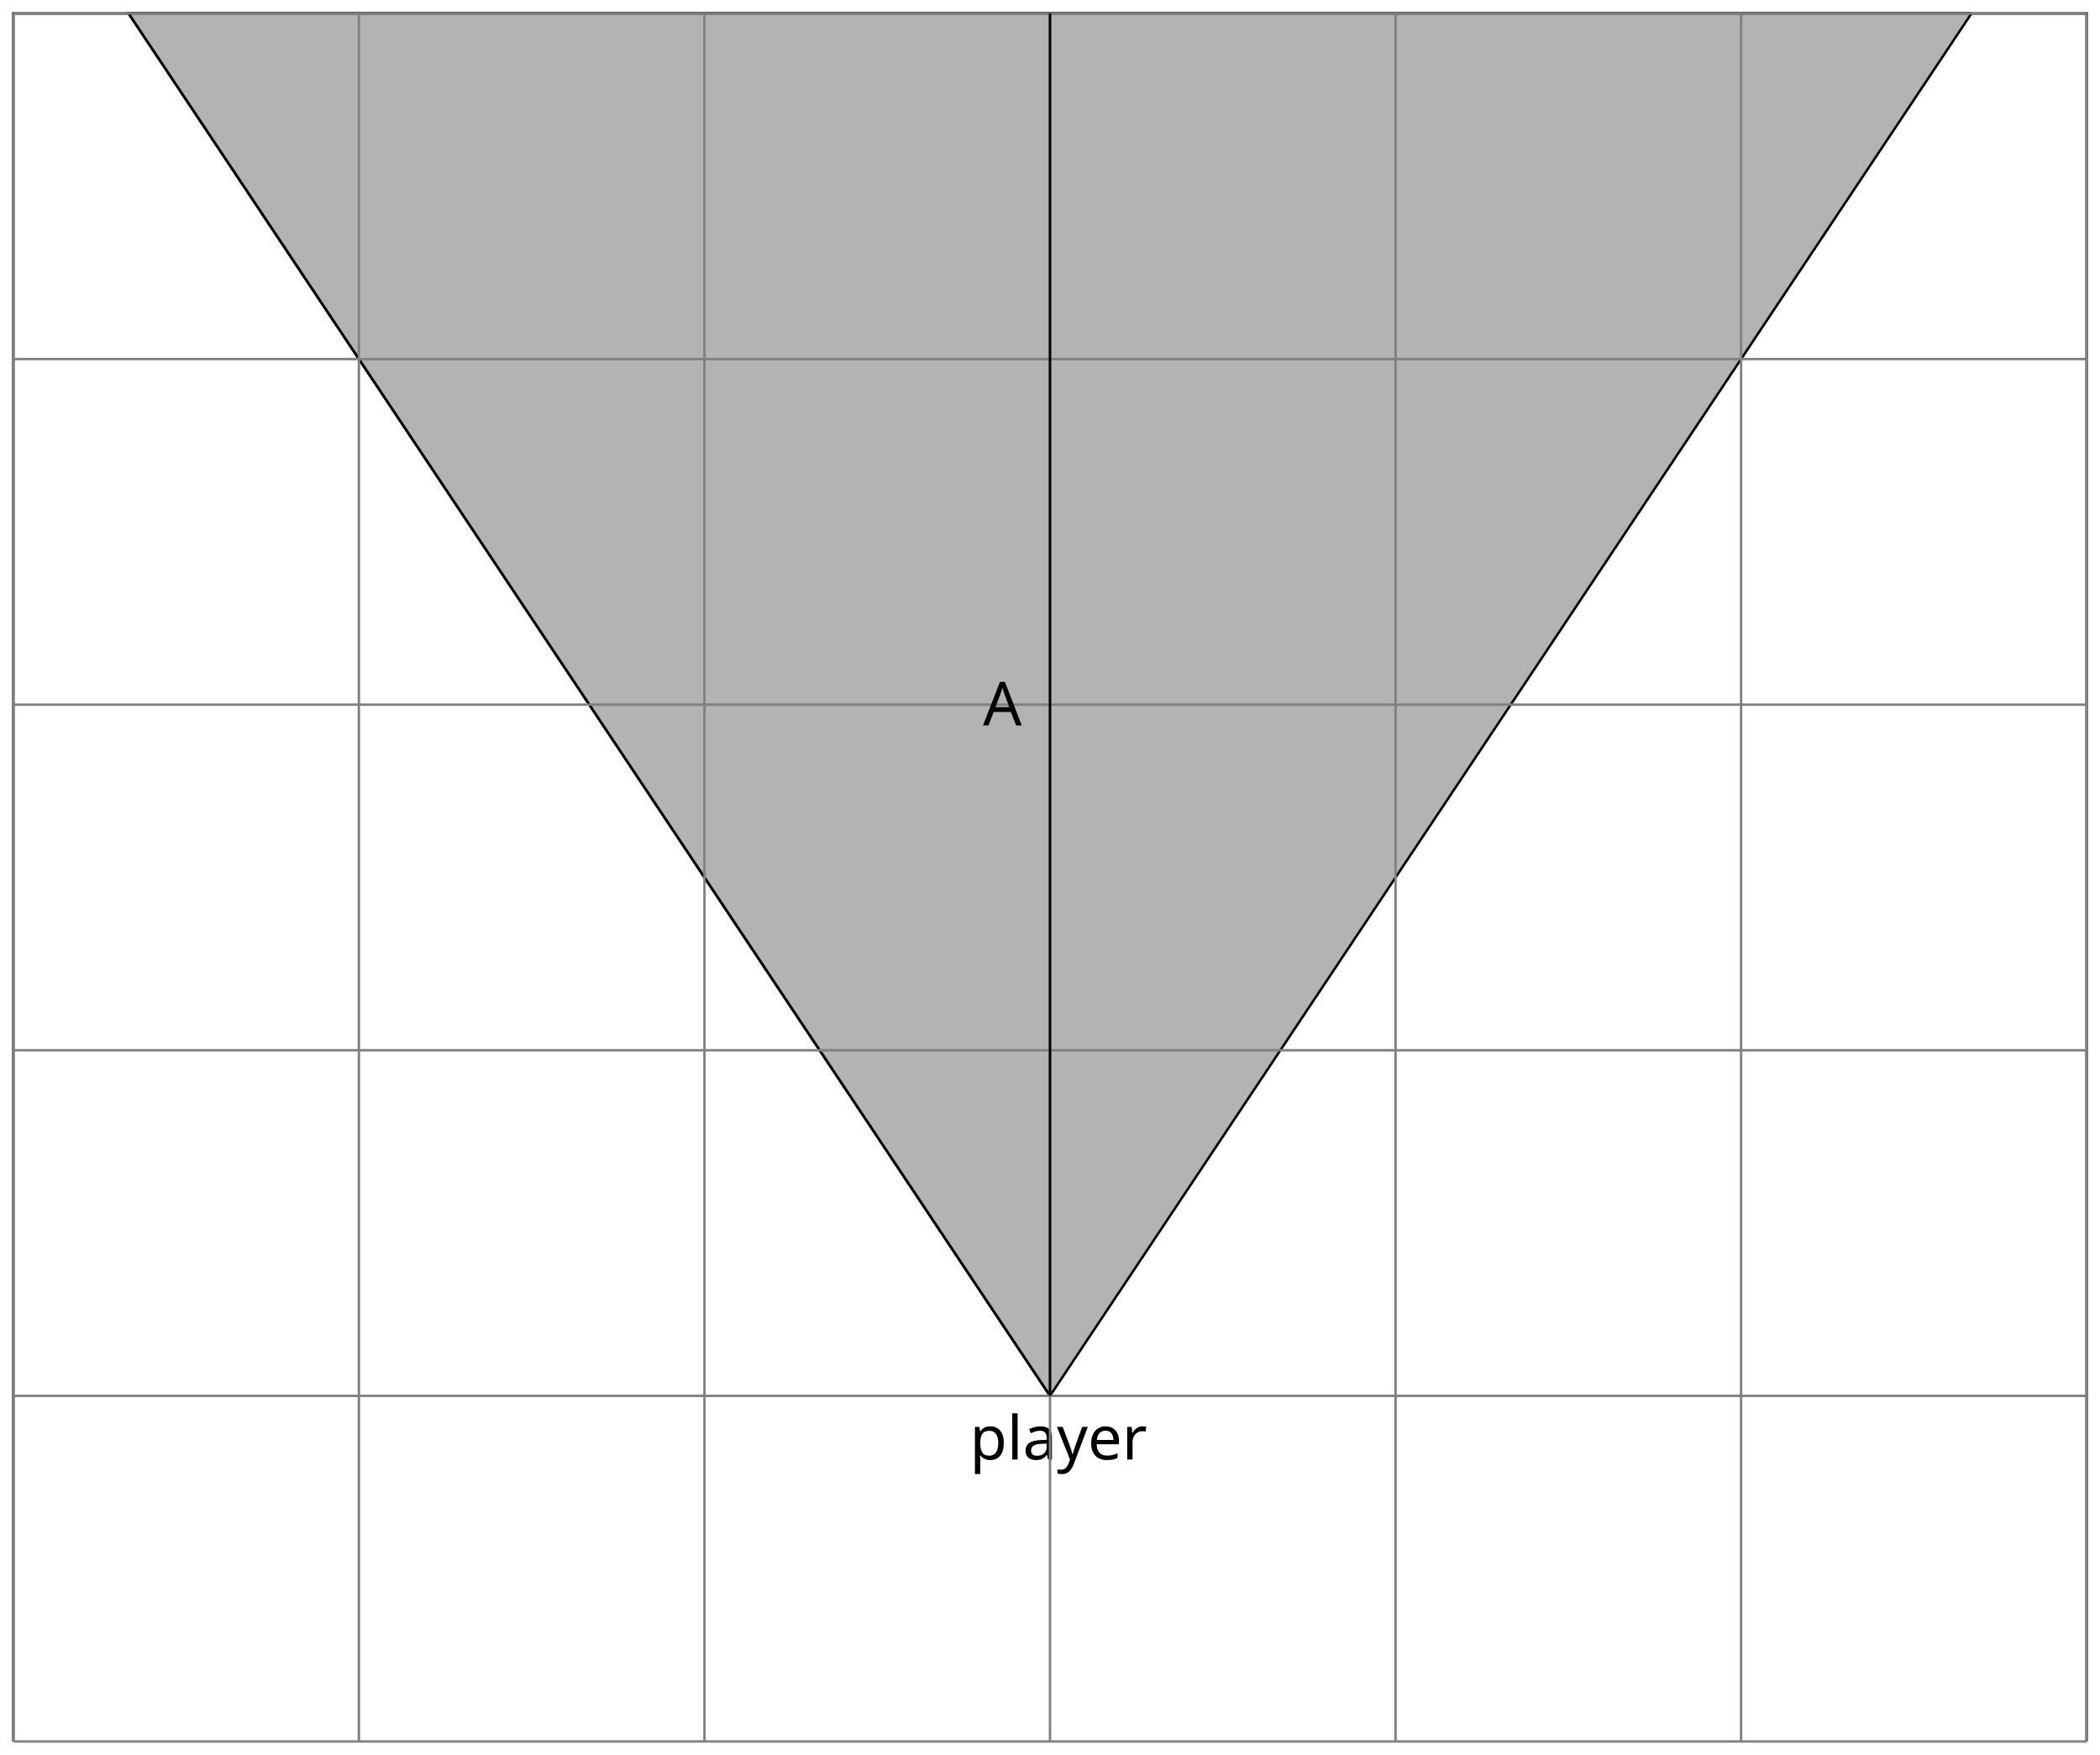
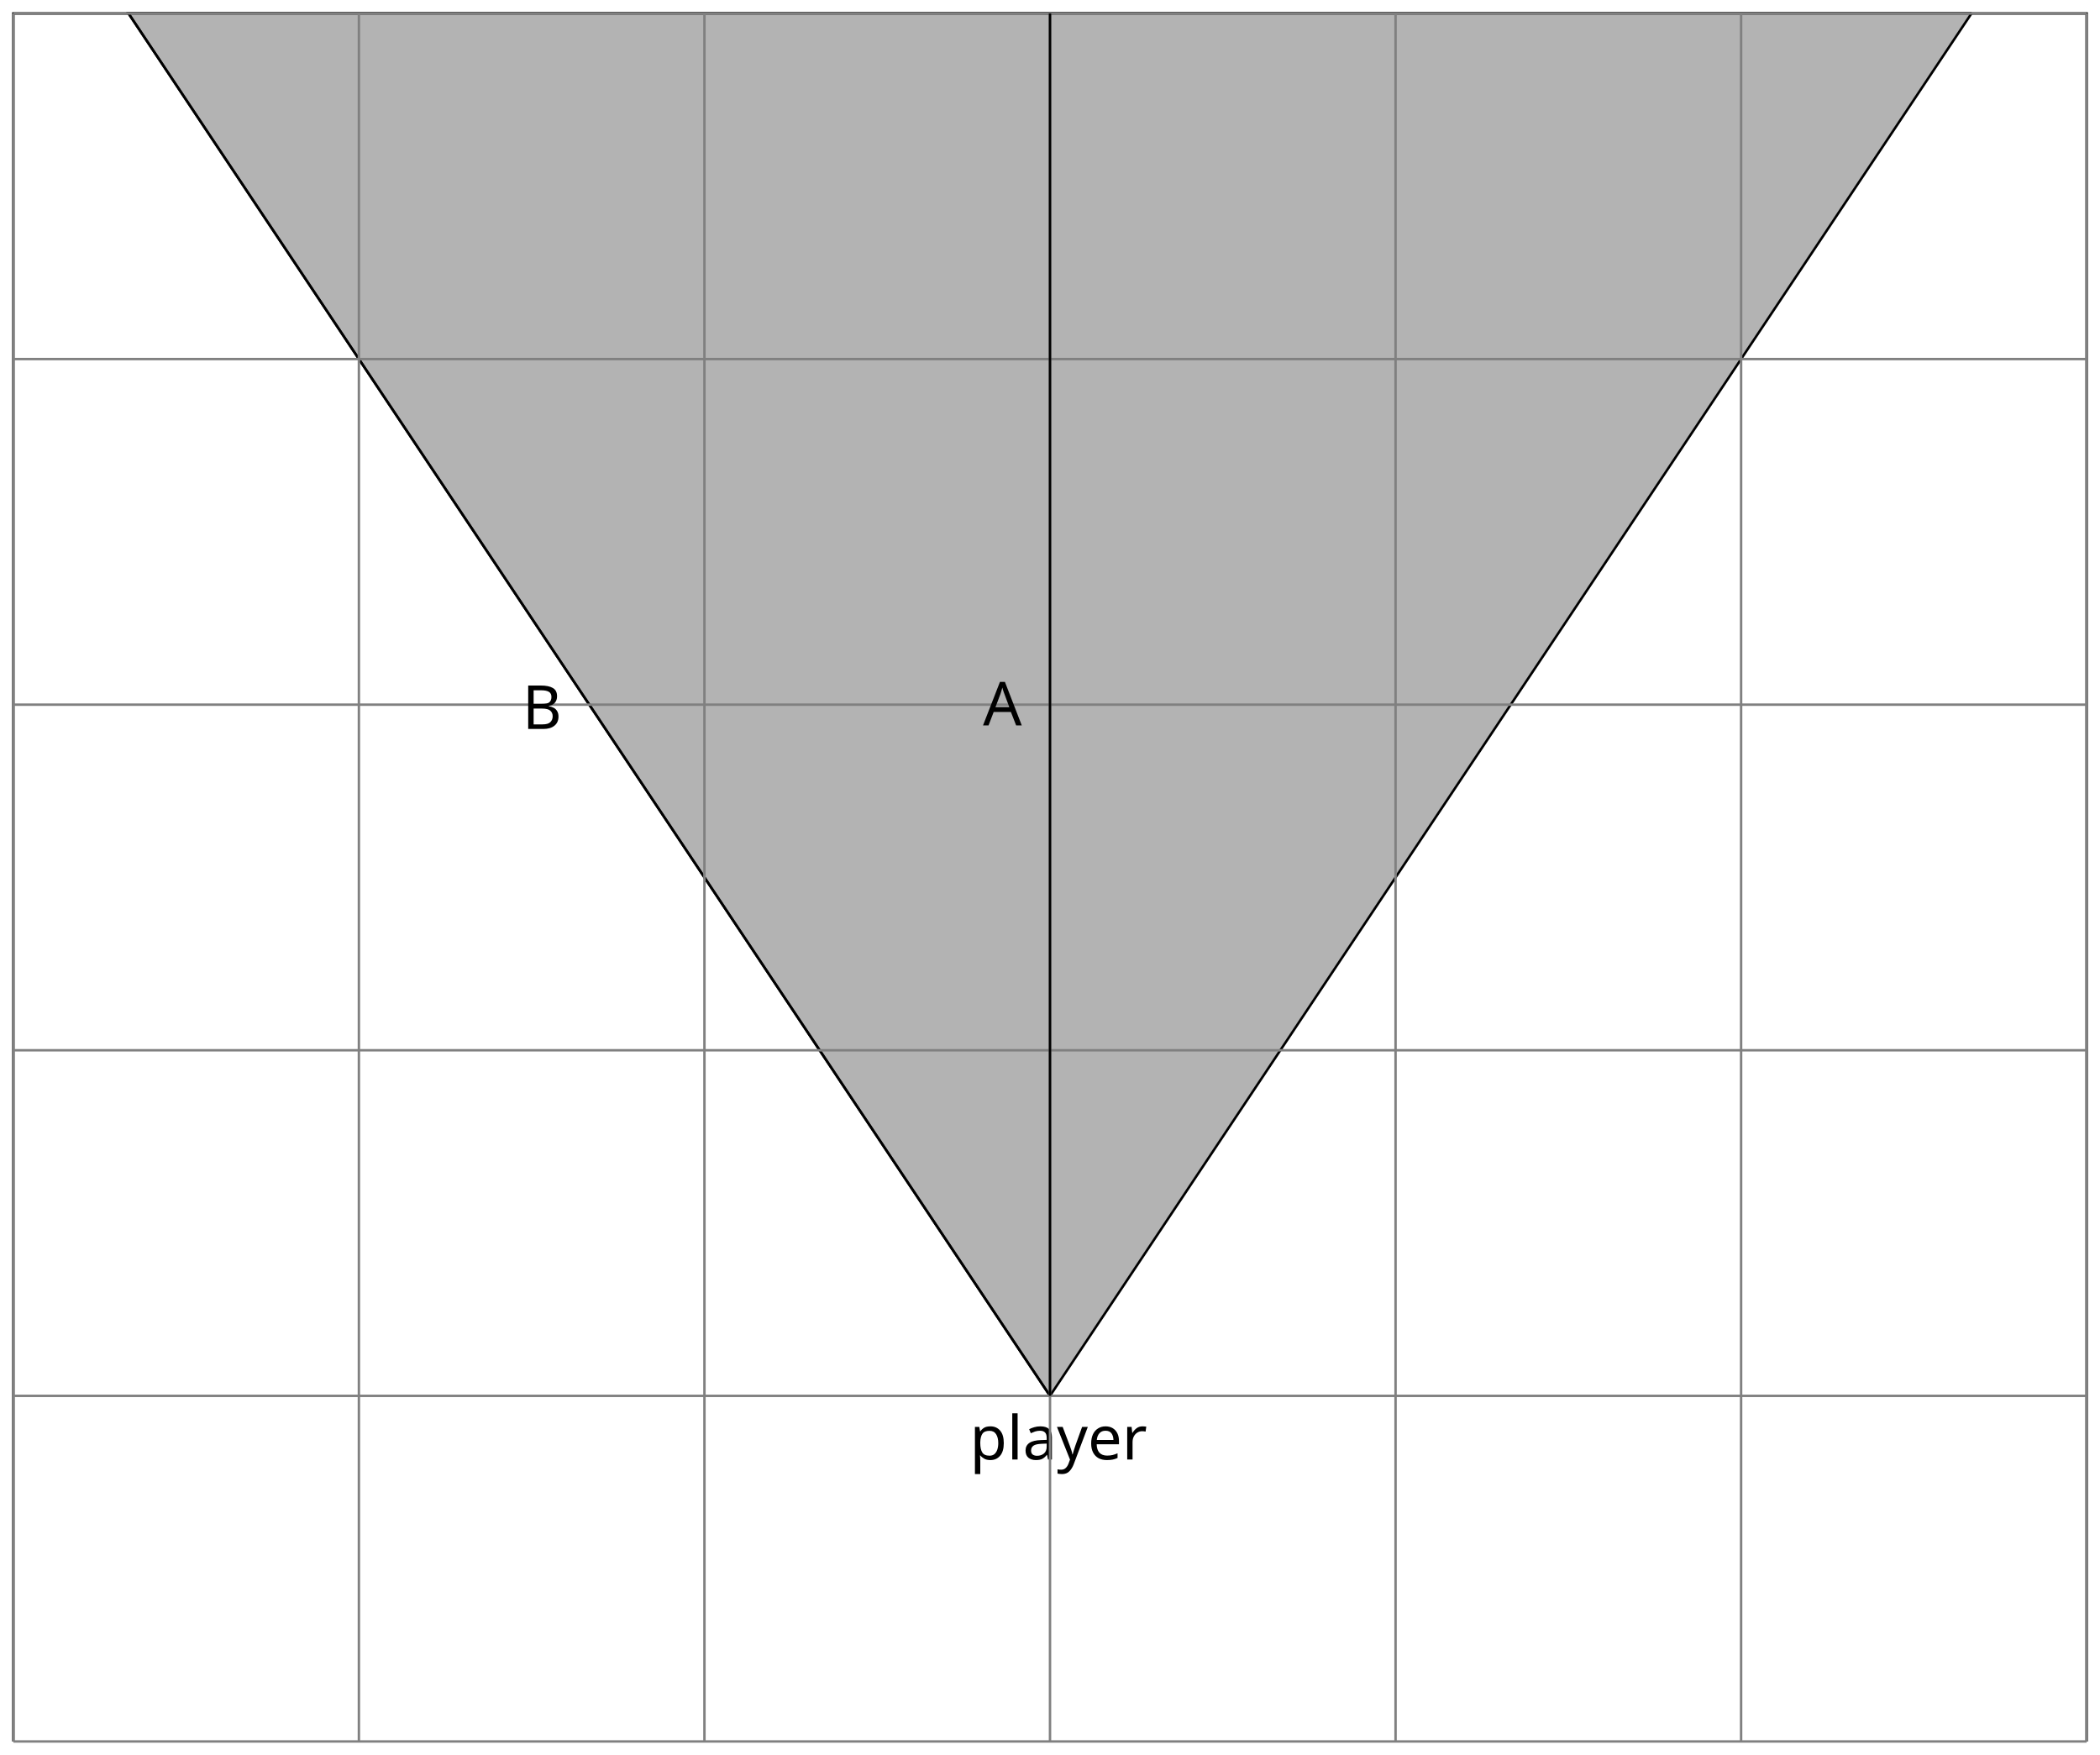
<svg xmlns="http://www.w3.org/2000/svg" id="svg4260" version="1.1" xml:space="preserve" width="430.676" height="359.836" viewBox="0 0 430.676 359.836">
  <defs id="defs4264" />
  <g id="g4268" transform="matrix(1.25,0,0,-1.25,0,359.8363)">
-     <g id="g4270" transform="translate(172.27,2.192)">
-       <g id="g4272">
-         <g id="g4274">
-           <path d="m -170.081,0 0,283.468 340.162,0 0,-283.468" style="fill:none;stroke:#000000;stroke-width:0.399;stroke-linecap:butt;stroke-linejoin:miter;stroke-miterlimit:10;stroke-dasharray:none;stroke-opacity:1" id="path4276" />
-           <g id="g4278" />
-           <g id="g4280" />
-           <g id="g4282" />
-           <g id="g4284" />
-           <g id="g4286" />
-           <g id="g4288">
-             <g id="g4290" transform="translate(-13.159,46.254)">
-               <g id="g4292">
-                 <g id="g4294" transform="translate(-159.111,-48.446)">
-                   <text transform="matrix(1,0,0,-1,159.111,48.446)" style="font-variant:normal;font-weight:normal;font-size:9.963px;font-family:CMR10;-inkscape-font-specification:CMR10;writing-mode:lr-tb;fill:#000000;fill-opacity:1;fill-rule:nonzero;stroke:none" id="text4296">
-                     <tspan x="0 5.535 8.303 13.005 17.984 22.412" y="0" id="tspan4298">player</tspan>
-                   </text>
-                   <g id="g4300" transform="translate(159.111,48.446)" />
-                 </g>
-               </g>
-               <g id="g4302" transform="translate(13.159,-46.254)" />
-             </g>
-           </g>
-           <g id="g4304" />
-           <g id="g4306" />
-           <g id="g4308">
-             <path d="m 0,56.694 -151.195,226.795 302.39,0" style="fill:#b3b3b3;fill-opacity:1;fill-rule:nonzero;stroke:#000000;stroke-width:0.399;stroke-linecap:butt;stroke-linejoin:miter;stroke-miterlimit:10;stroke-dasharray:none;stroke-opacity:1" id="path4310" />
-           </g>
-           <g id="g4312">
-             <path d="M 0,56.694 -151.195,283.489" style="fill:none;stroke:#000000;stroke-width:0.399;stroke-linecap:butt;stroke-linejoin:miter;stroke-miterlimit:10;stroke-dasharray:none;stroke-opacity:1" id="path4314" />
-           </g>
-           <g id="g4316">
-             <path d="M 0,56.694 151.195,283.489" style="fill:none;stroke:#000000;stroke-width:0.399;stroke-linecap:butt;stroke-linejoin:miter;stroke-miterlimit:10;stroke-dasharray:none;stroke-opacity:1" id="path4318" />
-           </g>
-           <g id="g4320">
-             <path d="M -170.081,0 170.081,0" style="fill:none;stroke:#808080;stroke-width:0.399;stroke-linecap:butt;stroke-linejoin:miter;stroke-miterlimit:10;stroke-dasharray:none;stroke-opacity:1" id="path4322" />
-           </g>
-           <g id="g4324">
-             <path d="m -170.081,56.694 340.162,0" style="fill:none;stroke:#808080;stroke-width:0.399;stroke-linecap:butt;stroke-linejoin:miter;stroke-miterlimit:10;stroke-dasharray:none;stroke-opacity:1" id="path4326" />
-           </g>
-           <g id="g4328">
-             <path d="m -170.081,113.387 340.162,0" style="fill:none;stroke:#808080;stroke-width:0.399;stroke-linecap:butt;stroke-linejoin:miter;stroke-miterlimit:10;stroke-dasharray:none;stroke-opacity:1" id="path4330" />
-           </g>
-           <g id="g4332">
-             <path d="m -170.081,170.081 340.162,0" style="fill:none;stroke:#808080;stroke-width:0.399;stroke-linecap:butt;stroke-linejoin:miter;stroke-miterlimit:10;stroke-dasharray:none;stroke-opacity:1" id="path4334" />
-           </g>
-           <g id="g4336">
-             <path d="m -170.081,226.774 340.162,0" style="fill:none;stroke:#808080;stroke-width:0.399;stroke-linecap:butt;stroke-linejoin:miter;stroke-miterlimit:10;stroke-dasharray:none;stroke-opacity:1" id="path4338" />
-           </g>
-           <g id="g4340">
-             <path d="m -170.081,283.468 340.162,0" style="fill:none;stroke:#808080;stroke-width:0.399;stroke-linecap:butt;stroke-linejoin:miter;stroke-miterlimit:10;stroke-dasharray:none;stroke-opacity:1" id="path4342" />
-           </g>
-           <g id="g4344">
-             <path d="m -170.081,0 0,283.468" style="fill:none;stroke:#808080;stroke-width:0.399;stroke-linecap:butt;stroke-linejoin:miter;stroke-miterlimit:10;stroke-dasharray:none;stroke-opacity:1" id="path4346" />
-           </g>
-           <g id="g4348">
-             <path d="m -113.387,0 0,283.468" style="fill:none;stroke:#808080;stroke-width:0.399;stroke-linecap:butt;stroke-linejoin:miter;stroke-miterlimit:10;stroke-dasharray:none;stroke-opacity:1" id="path4350" />
-           </g>
-           <g id="g4352">
-             <path d="m -56.694,0 0,283.468" style="fill:none;stroke:#808080;stroke-width:0.399;stroke-linecap:butt;stroke-linejoin:miter;stroke-miterlimit:10;stroke-dasharray:none;stroke-opacity:1" id="path4354" />
-           </g>
-           <g id="g4356">
-             <path d="M 0,0 0,283.468" style="fill:none;stroke:#808080;stroke-width:0.399;stroke-linecap:butt;stroke-linejoin:miter;stroke-miterlimit:10;stroke-dasharray:none;stroke-opacity:1" id="path4358" />
-           </g>
-           <g id="g4360">
-             <path d="m 56.694,0 0,283.468" style="fill:none;stroke:#808080;stroke-width:0.399;stroke-linecap:butt;stroke-linejoin:miter;stroke-miterlimit:10;stroke-dasharray:none;stroke-opacity:1" id="path4362" />
-           </g>
-           <g id="g4364">
-             <path d="m 113.387,0 0,283.468" style="fill:none;stroke:#808080;stroke-width:0.399;stroke-linecap:butt;stroke-linejoin:miter;stroke-miterlimit:10;stroke-dasharray:none;stroke-opacity:1" id="path4366" />
-           </g>
-           <g id="g4368">
-             <path d="m 170.081,0 0,283.468" style="fill:none;stroke:#808080;stroke-width:0.399;stroke-linecap:butt;stroke-linejoin:miter;stroke-miterlimit:10;stroke-dasharray:none;stroke-opacity:1" id="path4370" />
-           </g>
-           <g id="g4372">
-             <path d="M 0,56.694 0,283.468" style="fill:none;stroke:#000000;stroke-width:0.399;stroke-linecap:butt;stroke-linejoin:miter;stroke-miterlimit:10;stroke-dasharray:none;stroke-opacity:1" id="path4374" />
-             <g id="g4376">
-               <g id="g4378" transform="translate(-10.991,166.675)">
-                 <g id="g4380">
-                   <g id="g4382" transform="translate(-161.279,-168.867)">
-                     <text transform="matrix(1,0,0,-1,161.279,168.867)" style="font-variant:normal;font-weight:normal;font-size:9.963px;font-family:CMR10;-inkscape-font-specification:CMR10;writing-mode:lr-tb;fill:#000000;fill-opacity:1;fill-rule:nonzero;stroke:none" id="text4384">
-                       <tspan x="0" y="0" id="tspan4386">A</tspan>
-                     </text>
-                     <g id="g4388" transform="translate(161.279,168.867)" />
-                   </g>
-                 </g>
-                 <g id="g4390" transform="translate(10.991,-166.675)" />
-               </g>
-             </g>
-           </g>
+     <path id="path4276" style="fill:none;stroke:#000000;stroke-width:0.399;stroke-linecap:butt;stroke-linejoin:miter;stroke-miterlimit:10;stroke-dasharray:none;stroke-opacity:1" d="m 2.189,2.192 0,283.468 340.162,0 0,-283.468" />
+     <g id="g4292" transform="translate(159.111,48.446)">
+       <g transform="translate(-159.111,-48.446)" id="g4294">
+         <text id="text4296" style="font-variant:normal;font-weight:normal;font-size:9.963px;font-family:CMR10;-inkscape-font-specification:CMR10;writing-mode:lr-tb;fill:#000000;fill-opacity:1;fill-rule:nonzero;stroke:none" transform="matrix(1,0,0,-1,159.111,48.446)">
+           <tspan id="tspan4298" y="0" x="0 5.535 8.303 13.005 17.984 22.412">player</tspan>
+         </text>
+         <g transform="translate(159.111,48.446)" id="g4300" />
+       </g>
+     </g>
+     <g transform="translate(172.27,2.192)" id="g4302" />
+     <path d="M 172.27,58.886 21.075,285.681 l 302.39,0" style="fill:#b3b3b3;fill-opacity:1;fill-rule:nonzero;stroke:#000000;stroke-width:0.399;stroke-linecap:butt;stroke-linejoin:miter;stroke-miterlimit:10;stroke-dasharray:none;stroke-opacity:1" id="path4310" />
+     <path d="M 172.27,58.886 21.075,285.681" style="fill:none;stroke:#000000;stroke-width:0.399;stroke-linecap:butt;stroke-linejoin:miter;stroke-miterlimit:10;stroke-dasharray:none;stroke-opacity:1" id="path4314" />
+     <path d="M 172.27,58.886 323.465,285.681" style="fill:none;stroke:#000000;stroke-width:0.399;stroke-linecap:butt;stroke-linejoin:miter;stroke-miterlimit:10;stroke-dasharray:none;stroke-opacity:1" id="path4318" />
+     <path d="m 2.189,2.192 340.162,0" style="fill:none;stroke:#808080;stroke-width:0.399;stroke-linecap:butt;stroke-linejoin:miter;stroke-miterlimit:10;stroke-dasharray:none;stroke-opacity:1" id="path4322" />
+     <path d="m 2.189,58.886 340.162,0" style="fill:none;stroke:#808080;stroke-width:0.399;stroke-linecap:butt;stroke-linejoin:miter;stroke-miterlimit:10;stroke-dasharray:none;stroke-opacity:1" id="path4326" />
+     <path d="m 2.189,115.579 340.162,0" style="fill:none;stroke:#808080;stroke-width:0.399;stroke-linecap:butt;stroke-linejoin:miter;stroke-miterlimit:10;stroke-dasharray:none;stroke-opacity:1" id="path4330" />
+     <path d="m 2.189,172.273 340.162,0" style="fill:none;stroke:#808080;stroke-width:0.399;stroke-linecap:butt;stroke-linejoin:miter;stroke-miterlimit:10;stroke-dasharray:none;stroke-opacity:1" id="path4334" />
+     <path d="m 2.189,228.966 340.162,0" style="fill:none;stroke:#808080;stroke-width:0.399;stroke-linecap:butt;stroke-linejoin:miter;stroke-miterlimit:10;stroke-dasharray:none;stroke-opacity:1" id="path4338" />
+     <path d="m 2.189,285.66 340.162,0" style="fill:none;stroke:#808080;stroke-width:0.399;stroke-linecap:butt;stroke-linejoin:miter;stroke-miterlimit:10;stroke-dasharray:none;stroke-opacity:1" id="path4342" />
+     <path d="m 2.189,2.192 0,283.468" style="fill:none;stroke:#808080;stroke-width:0.399;stroke-linecap:butt;stroke-linejoin:miter;stroke-miterlimit:10;stroke-dasharray:none;stroke-opacity:1" id="path4346" />
+     <path d="m 58.883,2.192 0,283.468" style="fill:none;stroke:#808080;stroke-width:0.399;stroke-linecap:butt;stroke-linejoin:miter;stroke-miterlimit:10;stroke-dasharray:none;stroke-opacity:1" id="path4350" />
+     <path d="m 115.576,2.192 0,283.468" style="fill:none;stroke:#808080;stroke-width:0.399;stroke-linecap:butt;stroke-linejoin:miter;stroke-miterlimit:10;stroke-dasharray:none;stroke-opacity:1" id="path4354" />
+     <path d="m 172.27,2.192 0,283.468" style="fill:none;stroke:#808080;stroke-width:0.399;stroke-linecap:butt;stroke-linejoin:miter;stroke-miterlimit:10;stroke-dasharray:none;stroke-opacity:1" id="path4358" />
+     <path d="m 228.964,2.192 0,283.468" style="fill:none;stroke:#808080;stroke-width:0.399;stroke-linecap:butt;stroke-linejoin:miter;stroke-miterlimit:10;stroke-dasharray:none;stroke-opacity:1" id="path4362" />
+     <path d="m 285.657,2.192 0,283.468" style="fill:none;stroke:#808080;stroke-width:0.399;stroke-linecap:butt;stroke-linejoin:miter;stroke-miterlimit:10;stroke-dasharray:none;stroke-opacity:1" id="path4366" />
+     <path d="m 342.351,2.192 0,283.468" style="fill:none;stroke:#808080;stroke-width:0.399;stroke-linecap:butt;stroke-linejoin:miter;stroke-miterlimit:10;stroke-dasharray:none;stroke-opacity:1" id="path4370" />
+     <path d="m 172.27,58.886 0,226.774" style="fill:none;stroke:#000000;stroke-width:0.399;stroke-linecap:butt;stroke-linejoin:miter;stroke-miterlimit:10;stroke-dasharray:none;stroke-opacity:1" id="path4374" />
+     <g transform="translate(161.279,168.867)" id="g4378">
+       <g id="g4380">
+         <g transform="translate(-161.279,-168.867)" id="g4382">
+           <text id="text4384" style="font-variant:normal;font-weight:normal;font-size:9.963px;font-family:CMR10;-inkscape-font-specification:CMR10;writing-mode:lr-tb;fill:#000000;fill-opacity:1;fill-rule:nonzero;stroke:none" transform="matrix(1,0,0,-1,161.279,168.867)">
+             <tspan id="tspan4386" y="0" x="0">A</tspan>
+           </text>
+           <g transform="translate(161.279,168.867)" id="g4388" />
        </g>
      </g>
+       <g transform="translate(10.991,-166.675)" id="g4390" />
+     </g>
+     <g transform="translate(85.69169,168.2879)" id="g4378-8">
+       <g id="g4380-8">
+         <g transform="translate(-161.279,-168.867)" id="g4382-3">
+           <text id="text4384-1" style="font-variant:normal;font-weight:normal;font-size:9.963px;font-family:CMR10;-inkscape-font-specification:CMR10;writing-mode:lr-tb;fill:#000000;fill-opacity:1;fill-rule:nonzero;stroke:none" transform="matrix(1,0,0,-1,161.279,168.867)">
+             <tspan id="tspan4386-0" y="0" x="0">B</tspan>
+           </text>
+           <g transform="translate(161.279,168.867)" id="g4388-6" />
+         </g>
+       </g>
+       <g transform="translate(10.991,-166.675)" id="g4390-4" />
    </g>
  </g>
</svg>
